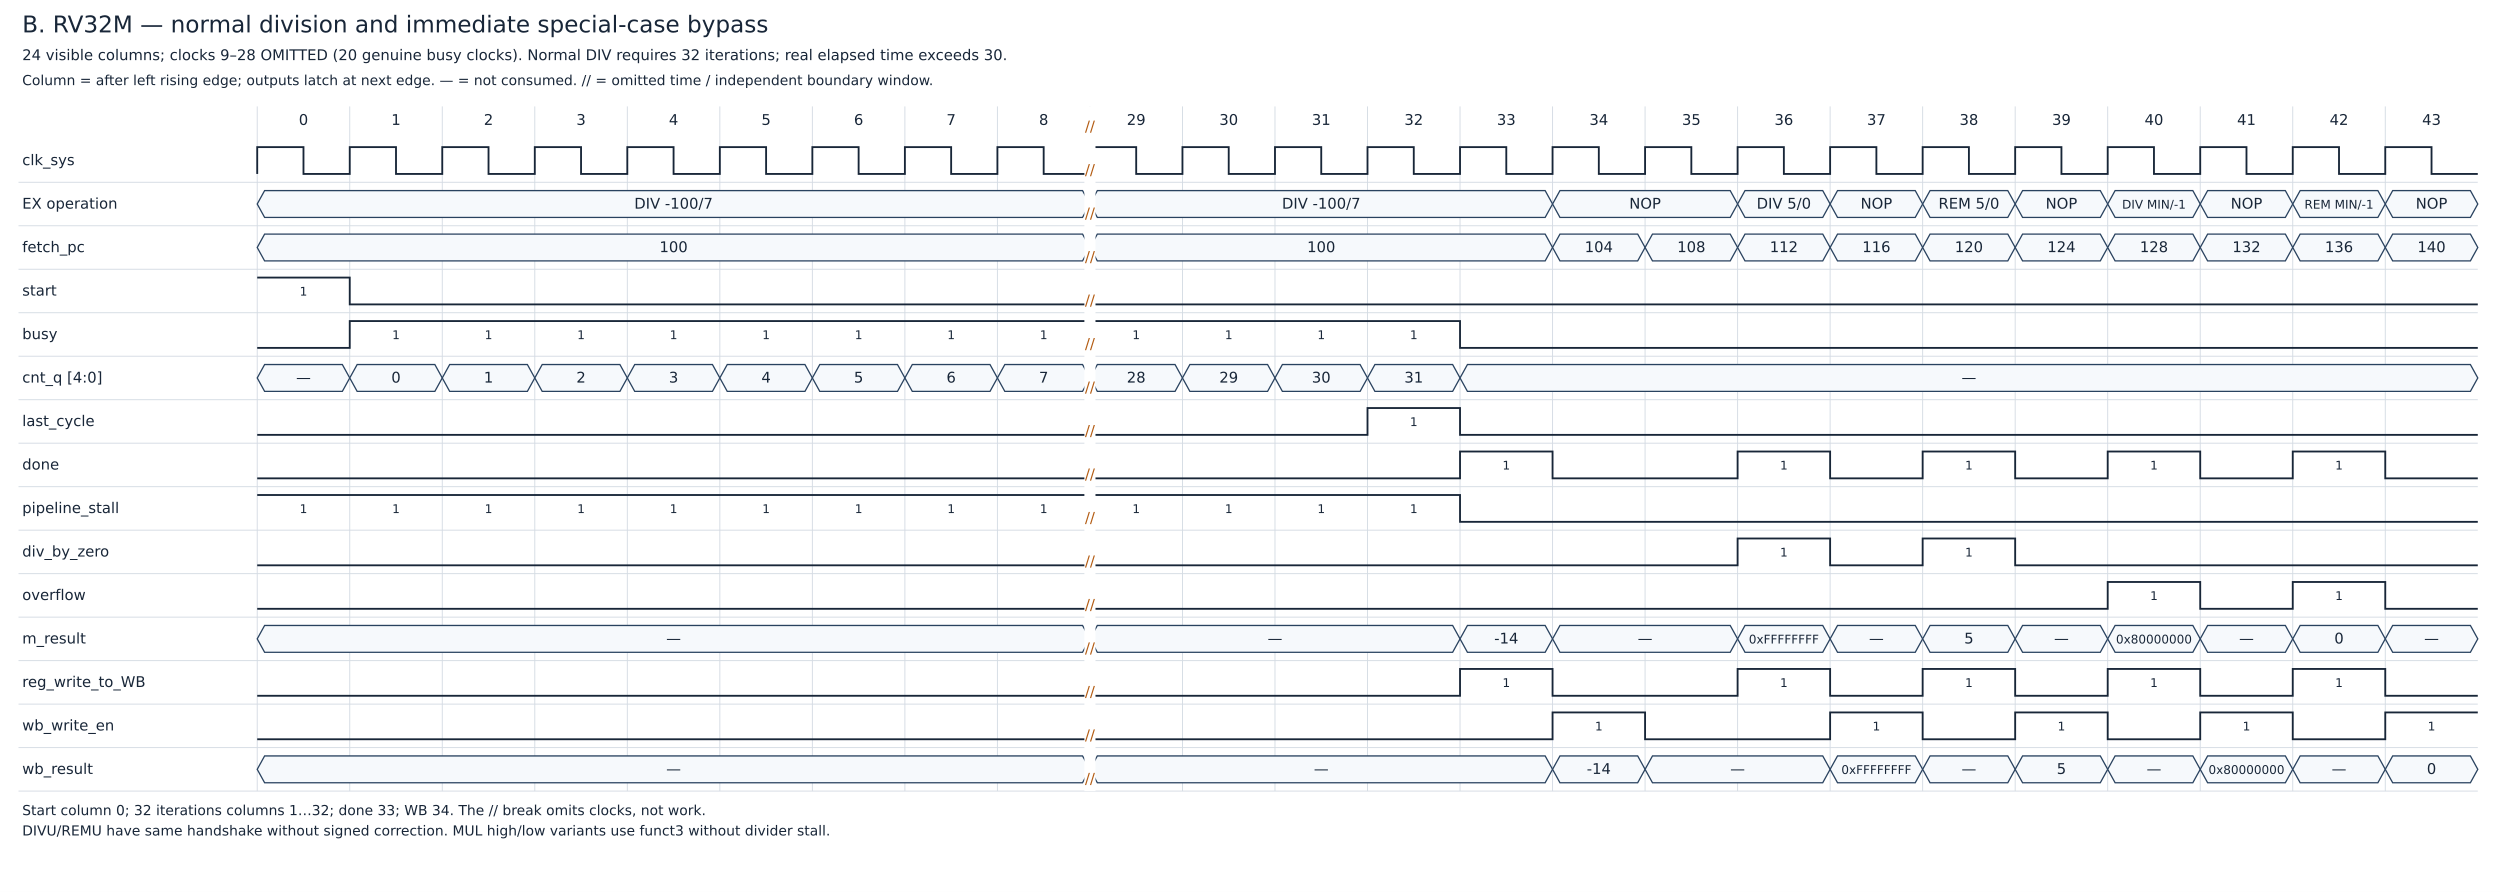
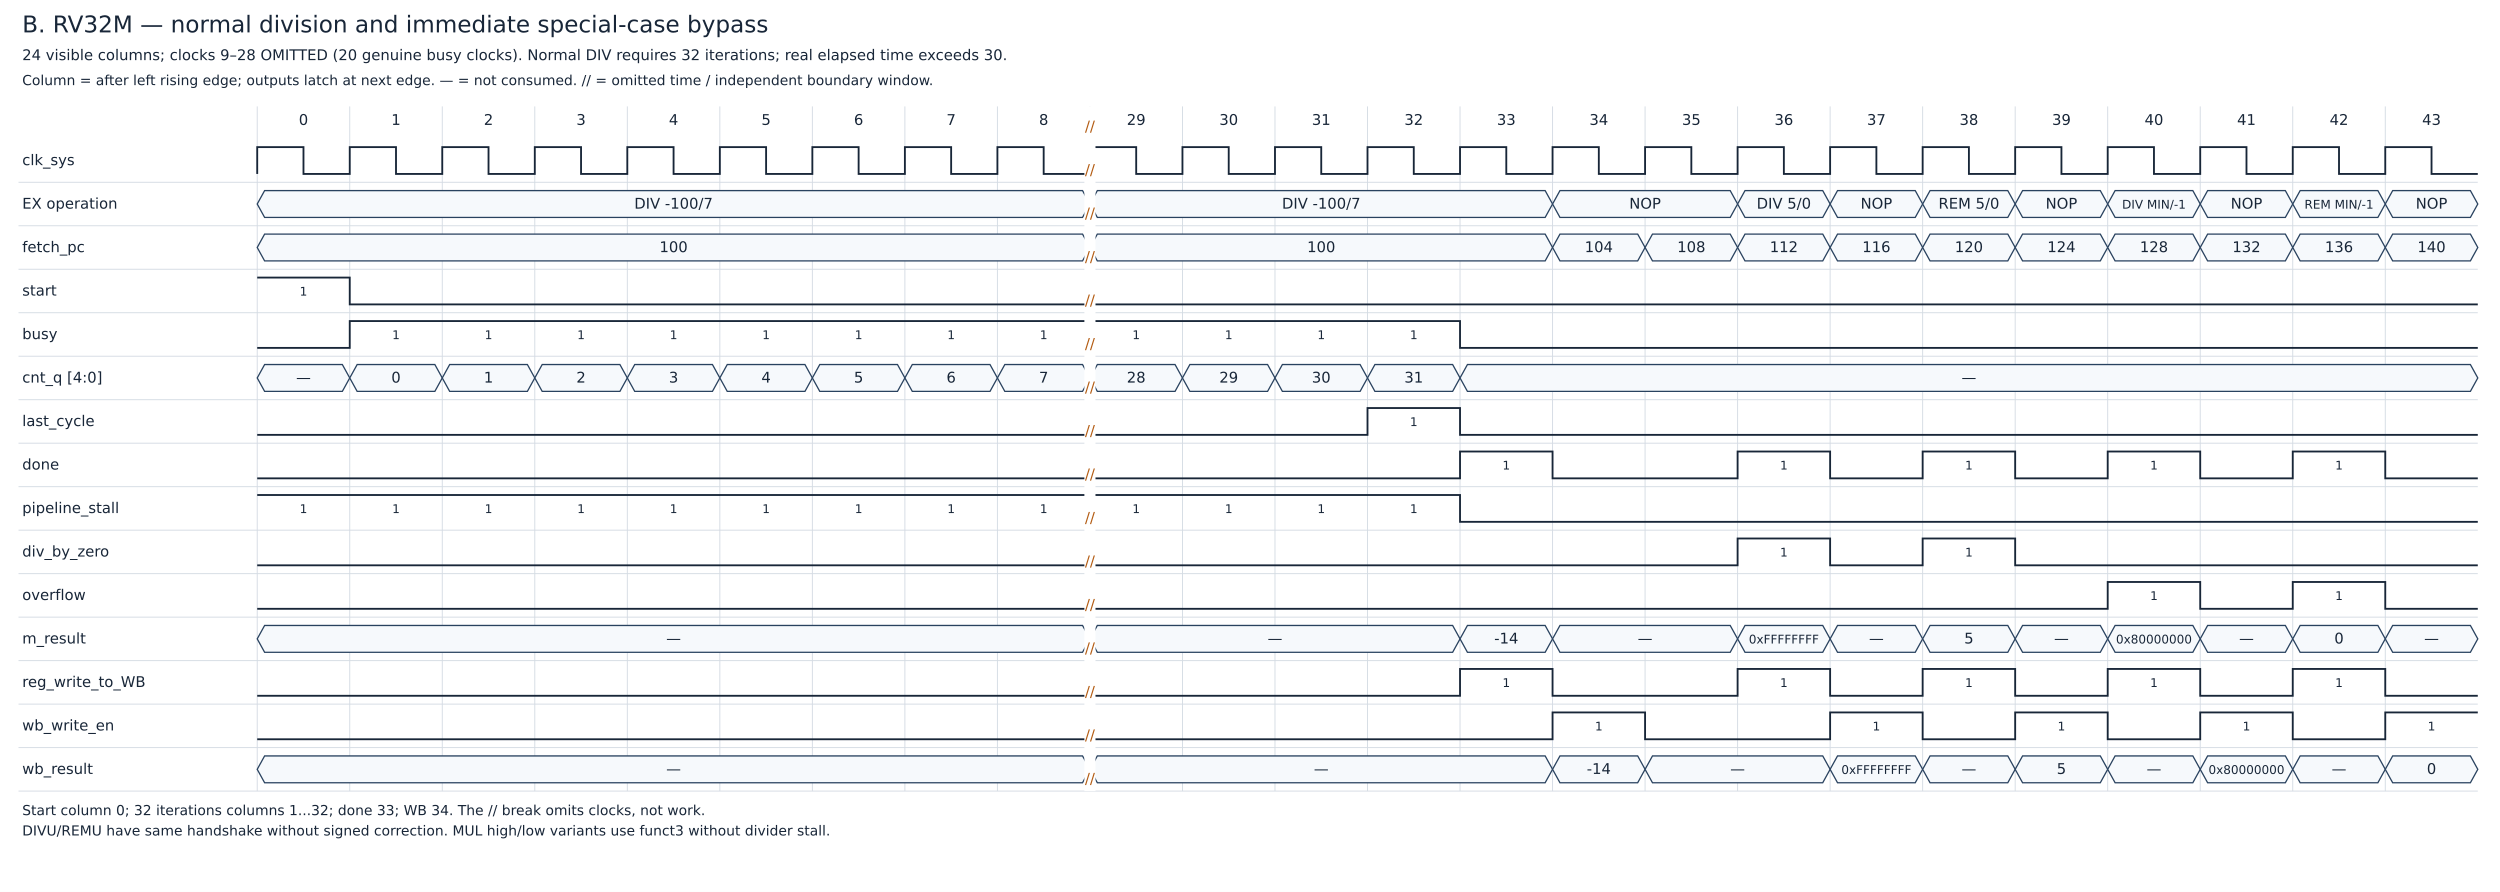
<svg xmlns="http://www.w3.org/2000/svg" width="2702" height="964" viewBox="0 0 2702 964">
  <rect width="100%" height="100%" fill="white" />
  <style>text{font-family:DejaVu Sans,Arial,sans-serif;fill:#182638} .grid{stroke:#d4dbe3;stroke-width:1} .wave{fill:none;stroke:#182638;stroke-width:2} .bus{fill:#f6f9fc;stroke:#29425f;stroke-width:1.4}</style>
  <text x="24" y="35" font-size="25" text-anchor="start">B. RV32M — normal division and immediate special-case bypass</text>
  <text x="24" y="65" font-size="16" text-anchor="start">24 visible columns; clocks 9–28 OMITTED (20 genuine busy clocks). Normal DIV requires 32 iterations; real elapsed time exceeds 30.</text>
  <text x="24" y="92" font-size="15" text-anchor="start">Column = after left rising edge; outputs latch at next edge. — = not consumed. // = omitted time / independent boundary window.</text>
  <path class="grid" d="M278 115 V855" />
  <text x="328.0" y="135" font-size="16" text-anchor="middle">0</text>
  <path class="grid" d="M378 115 V855" />
  <text x="428.0" y="135" font-size="16" text-anchor="middle">1</text>
  <path class="grid" d="M478 115 V855" />
  <text x="528.0" y="135" font-size="16" text-anchor="middle">2</text>
  <path class="grid" d="M578 115 V855" />
  <text x="628.0" y="135" font-size="16" text-anchor="middle">3</text>
  <path class="grid" d="M678 115 V855" />
  <text x="728.0" y="135" font-size="16" text-anchor="middle">4</text>
  <path class="grid" d="M778 115 V855" />
  <text x="828.0" y="135" font-size="16" text-anchor="middle">5</text>
  <path class="grid" d="M878 115 V855" />
  <text x="928.0" y="135" font-size="16" text-anchor="middle">6</text>
  <path class="grid" d="M978 115 V855" />
  <text x="1028.0" y="135" font-size="16" text-anchor="middle">7</text>
  <path class="grid" d="M1078 115 V855" />
  <text x="1128.0" y="135" font-size="16" text-anchor="middle">8</text>
  <path class="grid" d="M1178 115 V855" />
  <text x="1228.0" y="135" font-size="16" text-anchor="middle">29</text>
  <path class="grid" d="M1278 115 V855" />
  <text x="1328.0" y="135" font-size="16" text-anchor="middle">30</text>
  <path class="grid" d="M1378 115 V855" />
  <text x="1428.0" y="135" font-size="16" text-anchor="middle">31</text>
  <path class="grid" d="M1478 115 V855" />
  <text x="1528.0" y="135" font-size="16" text-anchor="middle">32</text>
  <path class="grid" d="M1578 115 V855" />
  <text x="1628.0" y="135" font-size="16" text-anchor="middle">33</text>
  <path class="grid" d="M1678 115 V855" />
  <text x="1728.0" y="135" font-size="16" text-anchor="middle">34</text>
  <path class="grid" d="M1778 115 V855" />
  <text x="1828.0" y="135" font-size="16" text-anchor="middle">35</text>
  <path class="grid" d="M1878 115 V855" />
  <text x="1928.0" y="135" font-size="16" text-anchor="middle">36</text>
  <path class="grid" d="M1978 115 V855" />
  <text x="2028.0" y="135" font-size="16" text-anchor="middle">37</text>
  <path class="grid" d="M2078 115 V855" />
  <text x="2128.0" y="135" font-size="16" text-anchor="middle">38</text>
  <path class="grid" d="M2178 115 V855" />
  <text x="2228.0" y="135" font-size="16" text-anchor="middle">39</text>
  <path class="grid" d="M2278 115 V855" />
  <text x="2328.0" y="135" font-size="16" text-anchor="middle">40</text>
  <path class="grid" d="M2378 115 V855" />
  <text x="2428.0" y="135" font-size="16" text-anchor="middle">41</text>
  <path class="grid" d="M2478 115 V855" />
  <text x="2528.0" y="135" font-size="16" text-anchor="middle">42</text>
  <path class="grid" d="M2578 115 V855" />
  <text x="2628.0" y="135" font-size="16" text-anchor="middle">43</text>
  <path class="grid" d="M20 197 H2678" />
  <text x="24" y="178.5" font-size="16" text-anchor="start">clk_sys</text>
  <path class="wave" d="M278 188 V159 H328.0 V188 H378 V159 H428.0 V188 H478 V159 H528.0 V188 H578 V159 H628.0 V188 H678 V159 H728.0 V188 H778 V159 H828.0 V188 H878 V159 H928.0 V188 H978 V159 H1028.0 V188 H1078 V159 H1128.0 V188 H1178 V159 H1228.0 V188 H1278 V159 H1328.0 V188 H1378 V159 H1428.0 V188 H1478 V159 H1528.0 V188 H1578 V159 H1628.0 V188 H1678 V159 H1728.0 V188 H1778 V159 H1828.0 V188 H1878 V159 H1928.0 V188 H1978 V159 H2028.0 V188 H2078 V159 H2128.0 V188 H2178 V159 H2228.0 V188 H2278 V159 H2328.0 V188 H2378 V159 H2428.0 V188 H2478 V159 H2528.0 V188 H2578 V159 H2628.0 V188 H2678" />
  <path class="grid" d="M20 244 H2678" />
  <text x="24" y="225.5" font-size="16" text-anchor="start">EX operation</text>
  <path class="bus" d="M278 220.5 L286 206 H1170 L1178 220.5 L1170 235 H286 Z" />
  <text x="728.0" y="225.5" font-size="16" text-anchor="middle">DIV -100/7</text>
  <path class="bus" d="M1178 220.5 L1186 206 H1670 L1678 220.5 L1670 235 H1186 Z" />
  <text x="1428.0" y="225.5" font-size="16" text-anchor="middle">DIV -100/7</text>
  <path class="bus" d="M1678 220.5 L1686 206 H1870 L1878 220.5 L1870 235 H1686 Z" />
  <text x="1778.0" y="225.5" font-size="16" text-anchor="middle">NOP</text>
  <path class="bus" d="M1878 220.5 L1886 206 H1970 L1978 220.5 L1970 235 H1886 Z" />
  <text x="1928.0" y="225.5" font-size="16" text-anchor="middle">DIV 5/0</text>
  <path class="bus" d="M1978 220.5 L1986 206 H2070 L2078 220.5 L2070 235 H1986 Z" />
  <text x="2028.0" y="225.5" font-size="16" text-anchor="middle">NOP</text>
  <path class="bus" d="M2078 220.5 L2086 206 H2170 L2178 220.5 L2170 235 H2086 Z" />
  <text x="2128.0" y="225.5" font-size="16" text-anchor="middle">REM 5/0</text>
  <path class="bus" d="M2178 220.5 L2186 206 H2270 L2278 220.5 L2270 235 H2186 Z" />
  <text x="2228.0" y="225.5" font-size="16" text-anchor="middle">NOP</text>
  <path class="bus" d="M2278 220.5 L2286 206 H2370 L2378 220.5 L2370 235 H2286 Z" />
  <text x="2328.0" y="225.5" font-size="13" text-anchor="middle">DIV MIN/-1</text>
  <path class="bus" d="M2378 220.5 L2386 206 H2470 L2478 220.5 L2470 235 H2386 Z" />
  <text x="2428.0" y="225.5" font-size="16" text-anchor="middle">NOP</text>
  <path class="bus" d="M2478 220.5 L2486 206 H2570 L2578 220.5 L2570 235 H2486 Z" />
  <text x="2528.0" y="225.5" font-size="13" text-anchor="middle">REM MIN/-1</text>
  <path class="bus" d="M2578 220.5 L2586 206 H2670 L2678 220.5 L2670 235 H2586 Z" />
  <text x="2628.0" y="225.5" font-size="16" text-anchor="middle">NOP</text>
  <path class="grid" d="M20 291 H2678" />
  <text x="24" y="272.5" font-size="16" text-anchor="start">fetch_pc</text>
  <path class="bus" d="M278 267.5 L286 253 H1170 L1178 267.5 L1170 282 H286 Z" />
  <text x="728.0" y="272.5" font-size="16" text-anchor="middle">100</text>
  <path class="bus" d="M1178 267.5 L1186 253 H1670 L1678 267.5 L1670 282 H1186 Z" />
  <text x="1428.0" y="272.5" font-size="16" text-anchor="middle">100</text>
  <path class="bus" d="M1678 267.5 L1686 253 H1770 L1778 267.5 L1770 282 H1686 Z" />
  <text x="1728.0" y="272.5" font-size="16" text-anchor="middle">104</text>
  <path class="bus" d="M1778 267.5 L1786 253 H1870 L1878 267.5 L1870 282 H1786 Z" />
  <text x="1828.0" y="272.5" font-size="16" text-anchor="middle">108</text>
  <path class="bus" d="M1878 267.5 L1886 253 H1970 L1978 267.5 L1970 282 H1886 Z" />
  <text x="1928.0" y="272.5" font-size="16" text-anchor="middle">112</text>
  <path class="bus" d="M1978 267.5 L1986 253 H2070 L2078 267.5 L2070 282 H1986 Z" />
  <text x="2028.0" y="272.5" font-size="16" text-anchor="middle">116</text>
  <path class="bus" d="M2078 267.5 L2086 253 H2170 L2178 267.5 L2170 282 H2086 Z" />
  <text x="2128.0" y="272.5" font-size="16" text-anchor="middle">120</text>
  <path class="bus" d="M2178 267.5 L2186 253 H2270 L2278 267.5 L2270 282 H2186 Z" />
  <text x="2228.0" y="272.5" font-size="16" text-anchor="middle">124</text>
  <path class="bus" d="M2278 267.5 L2286 253 H2370 L2378 267.5 L2370 282 H2286 Z" />
  <text x="2328.0" y="272.5" font-size="16" text-anchor="middle">128</text>
  <path class="bus" d="M2378 267.5 L2386 253 H2470 L2478 267.5 L2470 282 H2386 Z" />
  <text x="2428.0" y="272.5" font-size="16" text-anchor="middle">132</text>
  <path class="bus" d="M2478 267.5 L2486 253 H2570 L2578 267.5 L2570 282 H2486 Z" />
  <text x="2528.0" y="272.5" font-size="16" text-anchor="middle">136</text>
  <path class="bus" d="M2578 267.5 L2586 253 H2670 L2678 267.5 L2670 282 H2586 Z" />
  <text x="2628.0" y="272.5" font-size="16" text-anchor="middle">140</text>
  <path class="grid" d="M20 338 H2678" />
  <text x="24" y="319.5" font-size="16" text-anchor="start">start</text>
  <text x="328.0" y="319.5" font-size="13" text-anchor="middle">1</text>
  <path class="wave" d="M278 300 H378 V329 H478 V329 H578 V329 H678 V329 H778 V329 H878 V329 H978 V329 H1078 V329 H1178 V329 H1278 V329 H1378 V329 H1478 V329 H1578 V329 H1678 V329 H1778 V329 H1878 V329 H1978 V329 H2078 V329 H2178 V329 H2278 V329 H2378 V329 H2478 V329 H2578 V329 H2678" />
  <path class="grid" d="M20 385 H2678" />
  <text x="24" y="366.5" font-size="16" text-anchor="start">busy</text>
  <text x="428.0" y="366.5" font-size="13" text-anchor="middle">1</text>
  <text x="528.0" y="366.5" font-size="13" text-anchor="middle">1</text>
  <text x="628.0" y="366.5" font-size="13" text-anchor="middle">1</text>
  <text x="728.0" y="366.5" font-size="13" text-anchor="middle">1</text>
  <text x="828.0" y="366.5" font-size="13" text-anchor="middle">1</text>
  <text x="928.0" y="366.5" font-size="13" text-anchor="middle">1</text>
  <text x="1028.0" y="366.5" font-size="13" text-anchor="middle">1</text>
  <text x="1128.0" y="366.5" font-size="13" text-anchor="middle">1</text>
  <text x="1228.0" y="366.5" font-size="13" text-anchor="middle">1</text>
  <text x="1328.0" y="366.5" font-size="13" text-anchor="middle">1</text>
  <text x="1428.0" y="366.5" font-size="13" text-anchor="middle">1</text>
  <text x="1528.0" y="366.5" font-size="13" text-anchor="middle">1</text>
  <path class="wave" d="M278 376 H378 V347 H478 V347 H578 V347 H678 V347 H778 V347 H878 V347 H978 V347 H1078 V347 H1178 V347 H1278 V347 H1378 V347 H1478 V347 H1578 V376 H1678 V376 H1778 V376 H1878 V376 H1978 V376 H2078 V376 H2178 V376 H2278 V376 H2378 V376 H2478 V376 H2578 V376 H2678" />
  <path class="grid" d="M20 432 H2678" />
  <text x="24" y="413.5" font-size="16" text-anchor="start">cnt_q [4:0]</text>
  <path class="bus" d="M278 408.5 L286 394 H370 L378 408.5 L370 423 H286 Z" />
  <text x="328.0" y="413.5" font-size="16" text-anchor="middle">—</text>
  <path class="bus" d="M378 408.5 L386 394 H470 L478 408.5 L470 423 H386 Z" />
  <text x="428.0" y="413.5" font-size="16" text-anchor="middle">0</text>
  <path class="bus" d="M478 408.5 L486 394 H570 L578 408.5 L570 423 H486 Z" />
  <text x="528.0" y="413.5" font-size="16" text-anchor="middle">1</text>
  <path class="bus" d="M578 408.5 L586 394 H670 L678 408.5 L670 423 H586 Z" />
  <text x="628.0" y="413.5" font-size="16" text-anchor="middle">2</text>
  <path class="bus" d="M678 408.5 L686 394 H770 L778 408.5 L770 423 H686 Z" />
  <text x="728.0" y="413.5" font-size="16" text-anchor="middle">3</text>
  <path class="bus" d="M778 408.5 L786 394 H870 L878 408.5 L870 423 H786 Z" />
  <text x="828.0" y="413.5" font-size="16" text-anchor="middle">4</text>
  <path class="bus" d="M878 408.5 L886 394 H970 L978 408.5 L970 423 H886 Z" />
  <text x="928.0" y="413.5" font-size="16" text-anchor="middle">5</text>
  <path class="bus" d="M978 408.5 L986 394 H1070 L1078 408.5 L1070 423 H986 Z" />
  <text x="1028.0" y="413.5" font-size="16" text-anchor="middle">6</text>
  <path class="bus" d="M1078 408.5 L1086 394 H1170 L1178 408.5 L1170 423 H1086 Z" />
  <text x="1128.0" y="413.5" font-size="16" text-anchor="middle">7</text>
  <path class="bus" d="M1178 408.5 L1186 394 H1270 L1278 408.5 L1270 423 H1186 Z" />
  <text x="1228.0" y="413.5" font-size="16" text-anchor="middle">28</text>
  <path class="bus" d="M1278 408.5 L1286 394 H1370 L1378 408.5 L1370 423 H1286 Z" />
  <text x="1328.0" y="413.5" font-size="16" text-anchor="middle">29</text>
  <path class="bus" d="M1378 408.5 L1386 394 H1470 L1478 408.5 L1470 423 H1386 Z" />
  <text x="1428.0" y="413.5" font-size="16" text-anchor="middle">30</text>
  <path class="bus" d="M1478 408.5 L1486 394 H1570 L1578 408.5 L1570 423 H1486 Z" />
  <text x="1528.0" y="413.5" font-size="16" text-anchor="middle">31</text>
  <path class="bus" d="M1578 408.5 L1586 394 H2670 L2678 408.5 L2670 423 H1586 Z" />
  <text x="2128.0" y="413.5" font-size="16" text-anchor="middle">—</text>
  <path class="grid" d="M20 479 H2678" />
  <text x="24" y="460.5" font-size="16" text-anchor="start">last_cycle</text>
  <text x="1528.0" y="460.5" font-size="13" text-anchor="middle">1</text>
  <path class="wave" d="M278 470 H378 V470 H478 V470 H578 V470 H678 V470 H778 V470 H878 V470 H978 V470 H1078 V470 H1178 V470 H1278 V470 H1378 V470 H1478 V441 H1578 V470 H1678 V470 H1778 V470 H1878 V470 H1978 V470 H2078 V470 H2178 V470 H2278 V470 H2378 V470 H2478 V470 H2578 V470 H2678" />
  <path class="grid" d="M20 526 H2678" />
  <text x="24" y="507.5" font-size="16" text-anchor="start">done</text>
  <text x="1628.0" y="507.5" font-size="13" text-anchor="middle">1</text>
  <text x="1928.0" y="507.5" font-size="13" text-anchor="middle">1</text>
  <text x="2128.0" y="507.5" font-size="13" text-anchor="middle">1</text>
  <text x="2328.0" y="507.5" font-size="13" text-anchor="middle">1</text>
  <text x="2528.0" y="507.5" font-size="13" text-anchor="middle">1</text>
  <path class="wave" d="M278 517 H378 V517 H478 V517 H578 V517 H678 V517 H778 V517 H878 V517 H978 V517 H1078 V517 H1178 V517 H1278 V517 H1378 V517 H1478 V517 H1578 V488 H1678 V517 H1778 V517 H1878 V488 H1978 V517 H2078 V488 H2178 V517 H2278 V488 H2378 V517 H2478 V488 H2578 V517 H2678" />
  <path class="grid" d="M20 573 H2678" />
  <text x="24" y="554.5" font-size="16" text-anchor="start">pipeline_stall</text>
  <text x="328.0" y="554.5" font-size="13" text-anchor="middle">1</text>
  <text x="428.0" y="554.5" font-size="13" text-anchor="middle">1</text>
  <text x="528.0" y="554.5" font-size="13" text-anchor="middle">1</text>
  <text x="628.0" y="554.5" font-size="13" text-anchor="middle">1</text>
  <text x="728.0" y="554.5" font-size="13" text-anchor="middle">1</text>
  <text x="828.0" y="554.5" font-size="13" text-anchor="middle">1</text>
  <text x="928.0" y="554.5" font-size="13" text-anchor="middle">1</text>
  <text x="1028.0" y="554.5" font-size="13" text-anchor="middle">1</text>
  <text x="1128.0" y="554.5" font-size="13" text-anchor="middle">1</text>
  <text x="1228.0" y="554.5" font-size="13" text-anchor="middle">1</text>
  <text x="1328.0" y="554.5" font-size="13" text-anchor="middle">1</text>
  <text x="1428.0" y="554.5" font-size="13" text-anchor="middle">1</text>
  <text x="1528.0" y="554.5" font-size="13" text-anchor="middle">1</text>
  <path class="wave" d="M278 535 H378 V535 H478 V535 H578 V535 H678 V535 H778 V535 H878 V535 H978 V535 H1078 V535 H1178 V535 H1278 V535 H1378 V535 H1478 V535 H1578 V564 H1678 V564 H1778 V564 H1878 V564 H1978 V564 H2078 V564 H2178 V564 H2278 V564 H2378 V564 H2478 V564 H2578 V564 H2678" />
  <path class="grid" d="M20 620 H2678" />
  <text x="24" y="601.5" font-size="16" text-anchor="start">div_by_zero</text>
  <text x="1928.0" y="601.5" font-size="13" text-anchor="middle">1</text>
  <text x="2128.0" y="601.5" font-size="13" text-anchor="middle">1</text>
  <path class="wave" d="M278 611 H378 V611 H478 V611 H578 V611 H678 V611 H778 V611 H878 V611 H978 V611 H1078 V611 H1178 V611 H1278 V611 H1378 V611 H1478 V611 H1578 V611 H1678 V611 H1778 V611 H1878 V582 H1978 V611 H2078 V582 H2178 V611 H2278 V611 H2378 V611 H2478 V611 H2578 V611 H2678" />
  <path class="grid" d="M20 667 H2678" />
  <text x="24" y="648.5" font-size="16" text-anchor="start">overflow</text>
  <text x="2328.0" y="648.5" font-size="13" text-anchor="middle">1</text>
  <text x="2528.0" y="648.5" font-size="13" text-anchor="middle">1</text>
  <path class="wave" d="M278 658 H378 V658 H478 V658 H578 V658 H678 V658 H778 V658 H878 V658 H978 V658 H1078 V658 H1178 V658 H1278 V658 H1378 V658 H1478 V658 H1578 V658 H1678 V658 H1778 V658 H1878 V658 H1978 V658 H2078 V658 H2178 V658 H2278 V629 H2378 V658 H2478 V629 H2578 V658 H2678" />
  <path class="grid" d="M20 714 H2678" />
  <text x="24" y="695.5" font-size="16" text-anchor="start">m_result</text>
  <path class="bus" d="M278 690.5 L286 676 H1170 L1178 690.5 L1170 705 H286 Z" />
  <text x="728.0" y="695.5" font-size="16" text-anchor="middle">—</text>
  <path class="bus" d="M1178 690.5 L1186 676 H1570 L1578 690.5 L1570 705 H1186 Z" />
  <text x="1378.0" y="695.5" font-size="16" text-anchor="middle">—</text>
  <path class="bus" d="M1578 690.5 L1586 676 H1670 L1678 690.5 L1670 705 H1586 Z" />
  <text x="1628.0" y="695.5" font-size="16" text-anchor="middle">-14</text>
  <path class="bus" d="M1678 690.5 L1686 676 H1870 L1878 690.5 L1870 705 H1686 Z" />
  <text x="1778.0" y="695.5" font-size="16" text-anchor="middle">—</text>
  <path class="bus" d="M1878 690.5 L1886 676 H1970 L1978 690.5 L1970 705 H1886 Z" />
  <text x="1928.0" y="695.5" font-size="13" text-anchor="middle">0xFFFFFFFF</text>
  <path class="bus" d="M1978 690.5 L1986 676 H2070 L2078 690.5 L2070 705 H1986 Z" />
  <text x="2028.0" y="695.5" font-size="16" text-anchor="middle">—</text>
  <path class="bus" d="M2078 690.5 L2086 676 H2170 L2178 690.5 L2170 705 H2086 Z" />
  <text x="2128.0" y="695.5" font-size="16" text-anchor="middle">5</text>
  <path class="bus" d="M2178 690.5 L2186 676 H2270 L2278 690.5 L2270 705 H2186 Z" />
  <text x="2228.0" y="695.5" font-size="16" text-anchor="middle">—</text>
  <path class="bus" d="M2278 690.5 L2286 676 H2370 L2378 690.5 L2370 705 H2286 Z" />
  <text x="2328.0" y="695.5" font-size="13" text-anchor="middle">0x80000000</text>
  <path class="bus" d="M2378 690.5 L2386 676 H2470 L2478 690.5 L2470 705 H2386 Z" />
  <text x="2428.0" y="695.5" font-size="16" text-anchor="middle">—</text>
  <path class="bus" d="M2478 690.5 L2486 676 H2570 L2578 690.5 L2570 705 H2486 Z" />
  <text x="2528.0" y="695.5" font-size="16" text-anchor="middle">0</text>
  <path class="bus" d="M2578 690.5 L2586 676 H2670 L2678 690.5 L2670 705 H2586 Z" />
  <text x="2628.0" y="695.5" font-size="16" text-anchor="middle">—</text>
  <path class="grid" d="M20 761 H2678" />
  <text x="24" y="742.5" font-size="16" text-anchor="start">reg_write_to_WB</text>
  <text x="1628.0" y="742.5" font-size="13" text-anchor="middle">1</text>
  <text x="1928.0" y="742.5" font-size="13" text-anchor="middle">1</text>
  <text x="2128.0" y="742.5" font-size="13" text-anchor="middle">1</text>
  <text x="2328.0" y="742.5" font-size="13" text-anchor="middle">1</text>
  <text x="2528.0" y="742.5" font-size="13" text-anchor="middle">1</text>
  <path class="wave" d="M278 752 H378 V752 H478 V752 H578 V752 H678 V752 H778 V752 H878 V752 H978 V752 H1078 V752 H1178 V752 H1278 V752 H1378 V752 H1478 V752 H1578 V723 H1678 V752 H1778 V752 H1878 V723 H1978 V752 H2078 V723 H2178 V752 H2278 V723 H2378 V752 H2478 V723 H2578 V752 H2678" />
  <path class="grid" d="M20 808 H2678" />
  <text x="24" y="789.5" font-size="16" text-anchor="start">wb_write_en</text>
  <text x="1728.0" y="789.5" font-size="13" text-anchor="middle">1</text>
  <text x="2028.0" y="789.5" font-size="13" text-anchor="middle">1</text>
  <text x="2228.0" y="789.5" font-size="13" text-anchor="middle">1</text>
  <text x="2428.0" y="789.5" font-size="13" text-anchor="middle">1</text>
  <text x="2628.0" y="789.5" font-size="13" text-anchor="middle">1</text>
  <path class="wave" d="M278 799 H378 V799 H478 V799 H578 V799 H678 V799 H778 V799 H878 V799 H978 V799 H1078 V799 H1178 V799 H1278 V799 H1378 V799 H1478 V799 H1578 V799 H1678 V770 H1778 V799 H1878 V799 H1978 V770 H2078 V799 H2178 V770 H2278 V799 H2378 V770 H2478 V799 H2578 V770 H2678" />
  <path class="grid" d="M20 855 H2678" />
  <text x="24" y="836.5" font-size="16" text-anchor="start">wb_result</text>
  <path class="bus" d="M278 831.5 L286 817 H1170 L1178 831.5 L1170 846 H286 Z" />
  <text x="728.0" y="836.5" font-size="16" text-anchor="middle">—</text>
  <path class="bus" d="M1178 831.5 L1186 817 H1670 L1678 831.5 L1670 846 H1186 Z" />
  <text x="1428.0" y="836.5" font-size="16" text-anchor="middle">—</text>
  <path class="bus" d="M1678 831.5 L1686 817 H1770 L1778 831.5 L1770 846 H1686 Z" />
  <text x="1728.0" y="836.5" font-size="16" text-anchor="middle">-14</text>
  <path class="bus" d="M1778 831.5 L1786 817 H1970 L1978 831.5 L1970 846 H1786 Z" />
  <text x="1878.0" y="836.5" font-size="16" text-anchor="middle">—</text>
  <path class="bus" d="M1978 831.5 L1986 817 H2070 L2078 831.5 L2070 846 H1986 Z" />
  <text x="2028.0" y="836.5" font-size="13" text-anchor="middle">0xFFFFFFFF</text>
  <path class="bus" d="M2078 831.5 L2086 817 H2170 L2178 831.5 L2170 846 H2086 Z" />
  <text x="2128.0" y="836.5" font-size="16" text-anchor="middle">—</text>
  <path class="bus" d="M2178 831.5 L2186 817 H2270 L2278 831.5 L2270 846 H2186 Z" />
  <text x="2228.0" y="836.5" font-size="16" text-anchor="middle">5</text>
  <path class="bus" d="M2278 831.5 L2286 817 H2370 L2378 831.5 L2370 846 H2286 Z" />
  <text x="2328.0" y="836.5" font-size="16" text-anchor="middle">—</text>
  <path class="bus" d="M2378 831.5 L2386 817 H2470 L2478 831.5 L2470 846 H2386 Z" />
  <text x="2428.0" y="836.5" font-size="13" text-anchor="middle">0x80000000</text>
  <path class="bus" d="M2478 831.5 L2486 817 H2570 L2578 831.5 L2570 846 H2486 Z" />
  <text x="2528.0" y="836.5" font-size="16" text-anchor="middle">—</text>
  <path class="bus" d="M2578 831.5 L2586 817 H2670 L2678 831.5 L2670 846 H2586 Z" />
  <text x="2628.0" y="836.5" font-size="16" text-anchor="middle">0</text>
  <rect x="1172" y="115" width="12" height="740" fill="white" />
  <text x="1178" y="142" font-size="16" text-anchor="middle" style="fill:#b35c13">//</text>
  <text x="1178" y="189" font-size="16" text-anchor="middle" style="fill:#b35c13">//</text>
  <text x="1178" y="236" font-size="16" text-anchor="middle" style="fill:#b35c13">//</text>
  <text x="1178" y="283" font-size="16" text-anchor="middle" style="fill:#b35c13">//</text>
  <text x="1178" y="330" font-size="16" text-anchor="middle" style="fill:#b35c13">//</text>
  <text x="1178" y="377" font-size="16" text-anchor="middle" style="fill:#b35c13">//</text>
  <text x="1178" y="424" font-size="16" text-anchor="middle" style="fill:#b35c13">//</text>
  <text x="1178" y="471" font-size="16" text-anchor="middle" style="fill:#b35c13">//</text>
  <text x="1178" y="518" font-size="16" text-anchor="middle" style="fill:#b35c13">//</text>
  <text x="1178" y="565" font-size="16" text-anchor="middle" style="fill:#b35c13">//</text>
  <text x="1178" y="612" font-size="16" text-anchor="middle" style="fill:#b35c13">//</text>
  <text x="1178" y="659" font-size="16" text-anchor="middle" style="fill:#b35c13">//</text>
  <text x="1178" y="706" font-size="16" text-anchor="middle" style="fill:#b35c13">//</text>
  <text x="1178" y="753" font-size="16" text-anchor="middle" style="fill:#b35c13">//</text>
  <text x="1178" y="800" font-size="16" text-anchor="middle" style="fill:#b35c13">//</text>
  <text x="1178" y="847" font-size="16" text-anchor="middle" style="fill:#b35c13">//</text>
-   <text x="24" y="881" font-size="15" text-anchor="start">Start column 0; 32 iterations columns 1…32; done 33; WB 34. The // break omits clocks, not work.</text>
+   <text x="24" y="881" font-size="15" text-anchor="start">Start column 0; 32 iterations columns 1...32; done 33; WB 34. The // break omits clocks, not work.</text>
  <text x="24" y="903" font-size="15" text-anchor="start">DIVU/REMU have same handshake without signed correction. MUL high/low variants use funct3 without divider stall.</text>
</svg>
